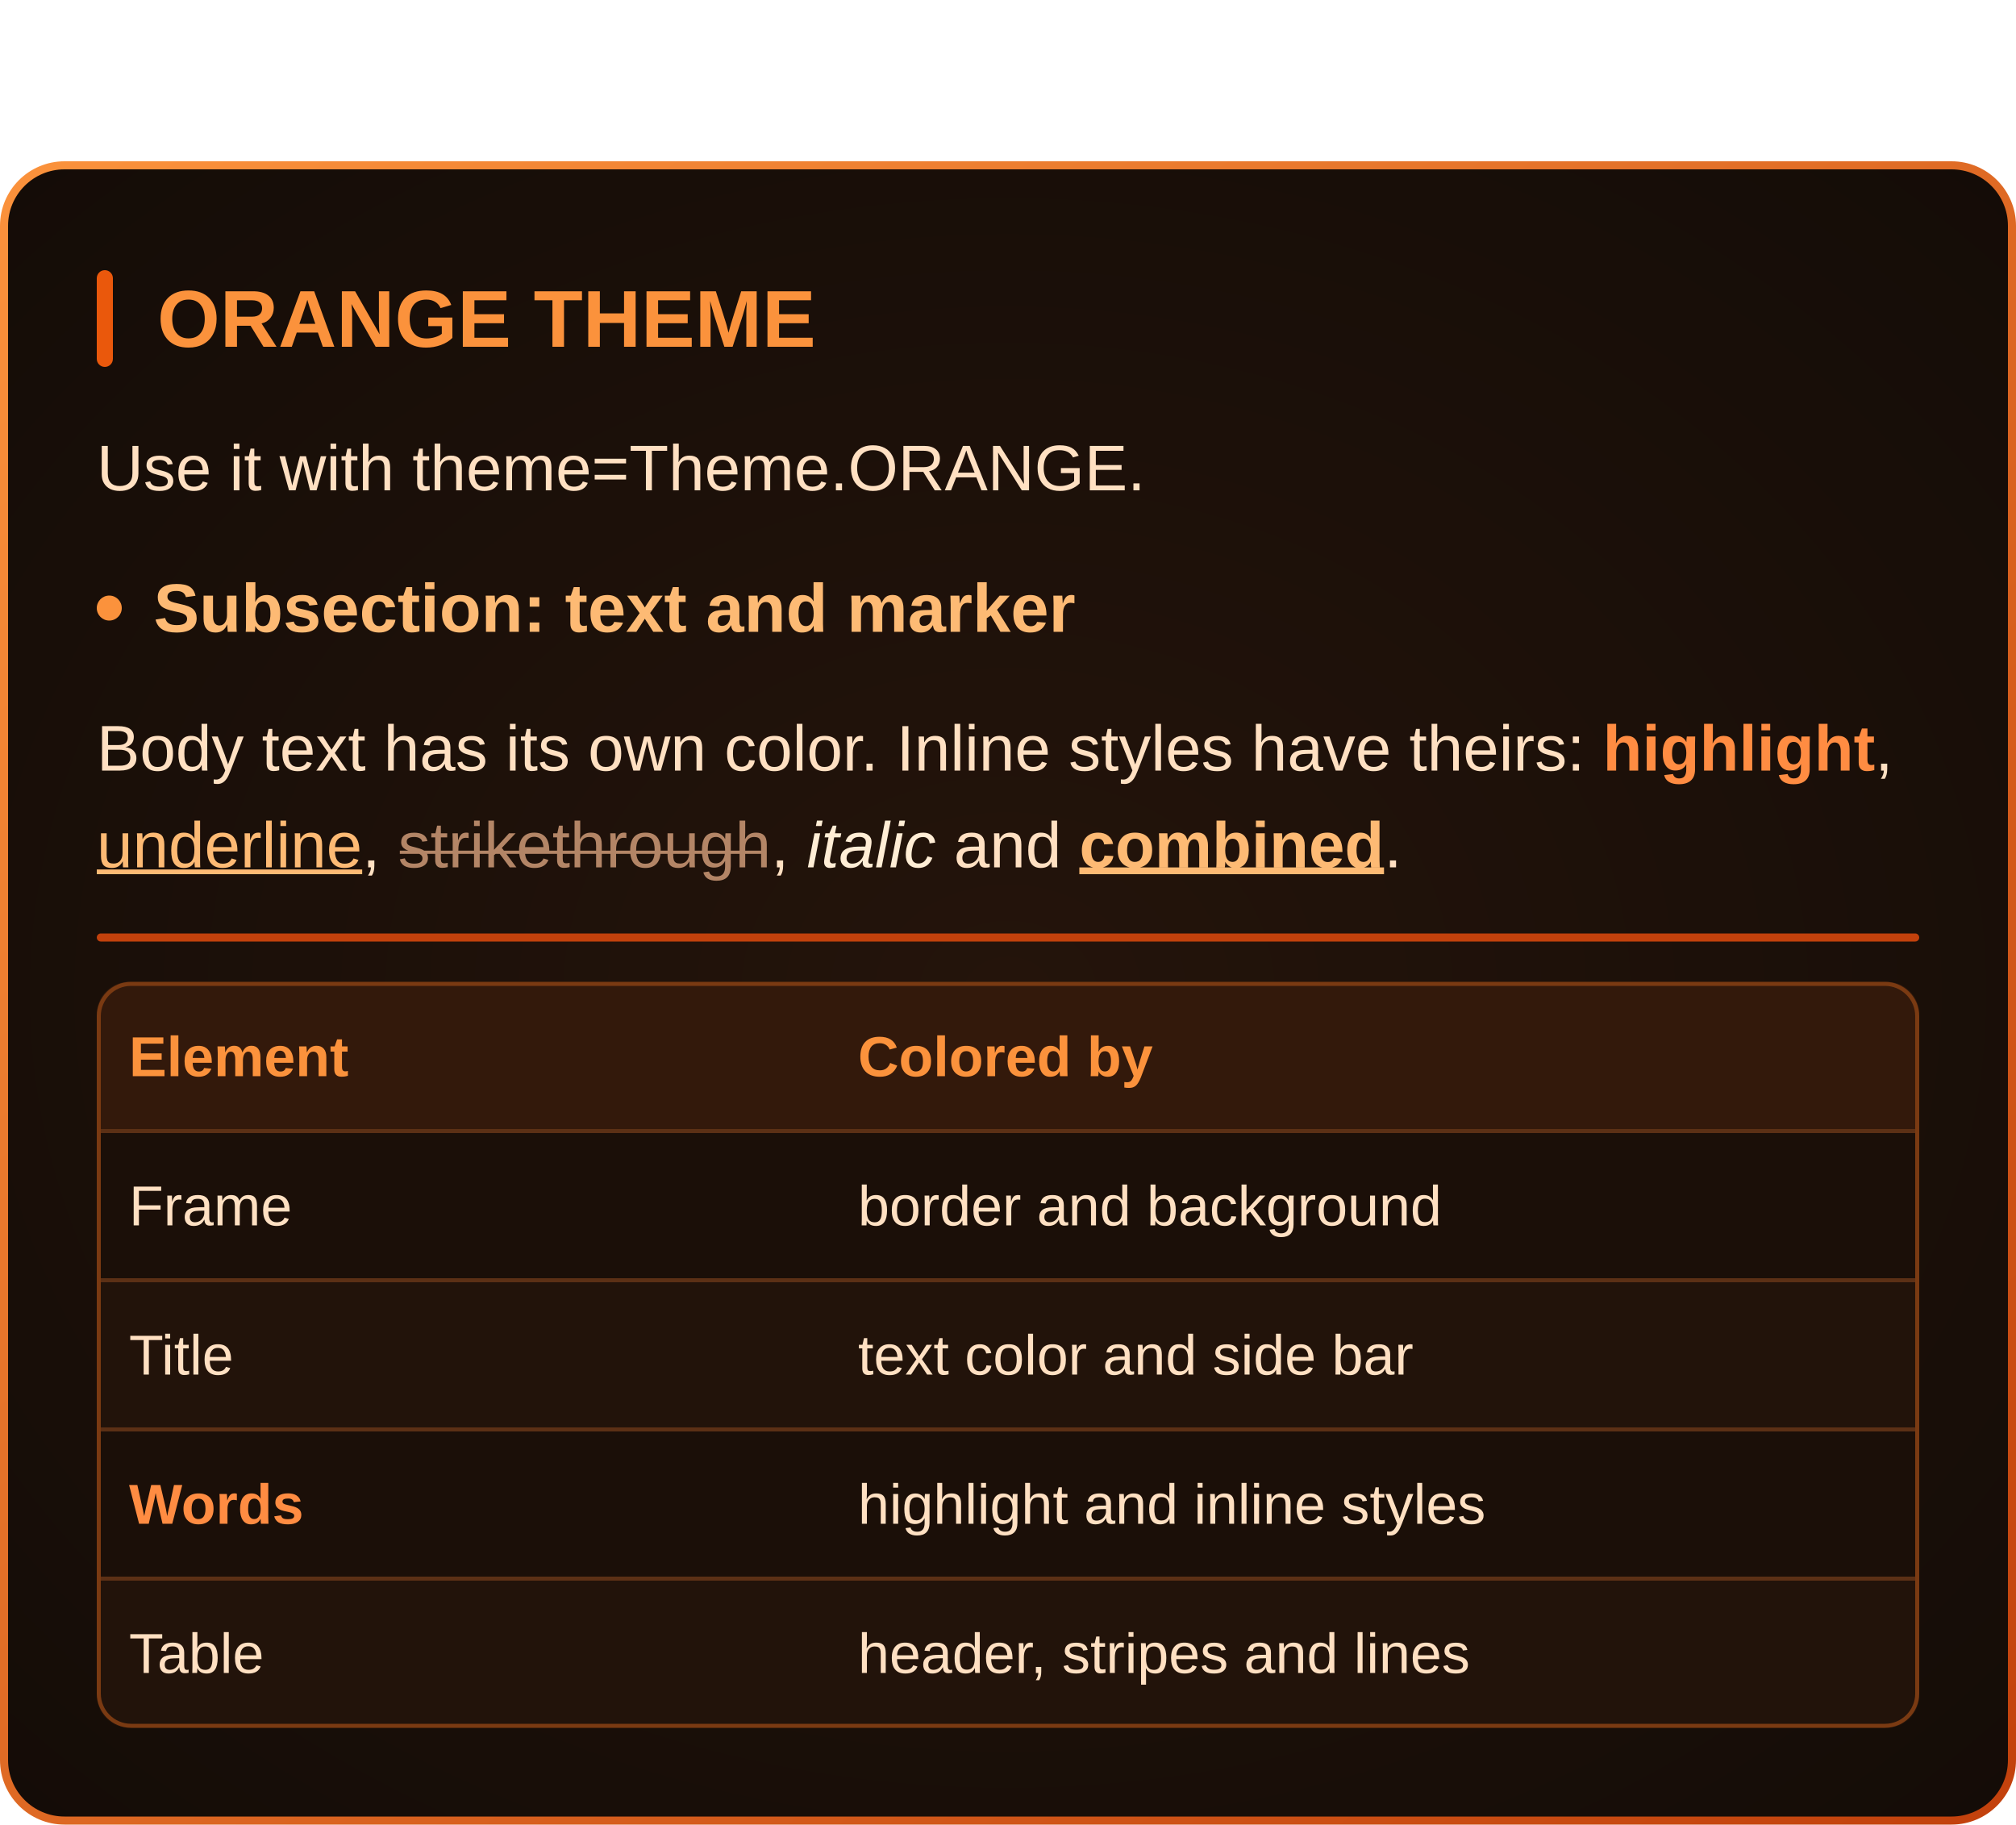
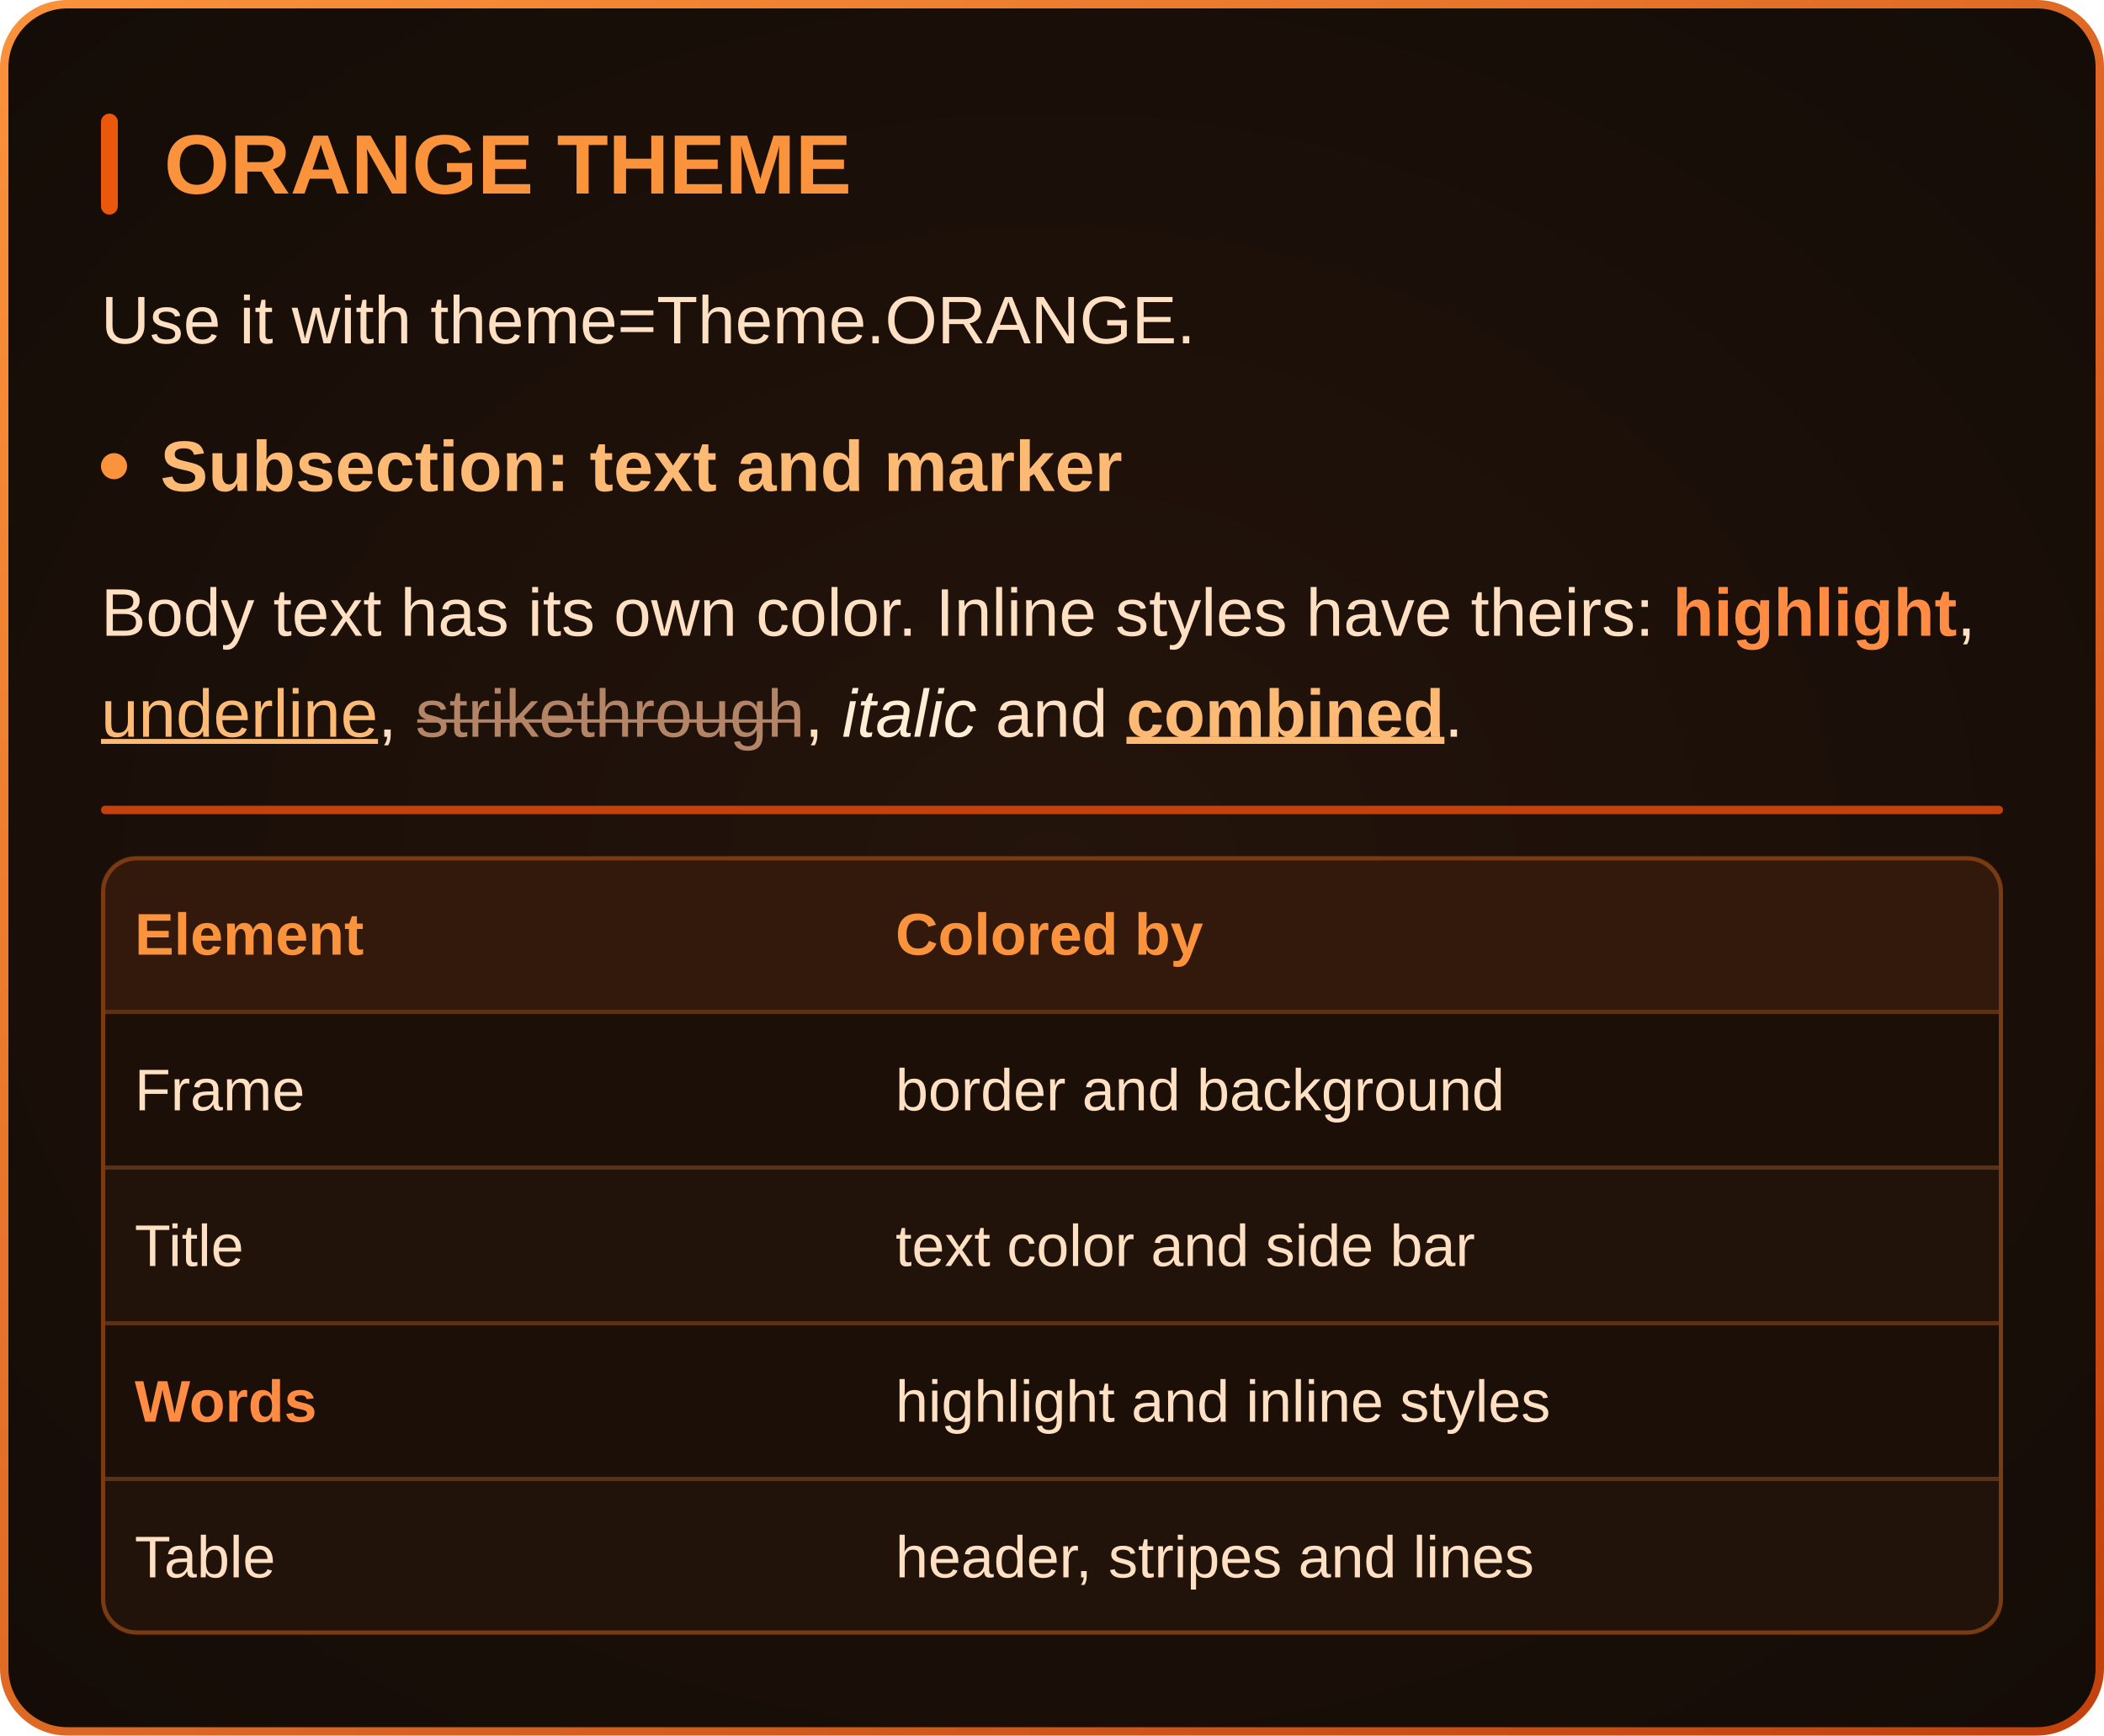
- <svg xmlns="http://www.w3.org/2000/svg" width="500" height="452.5" viewBox="0 0 500 452.5">
+ <svg xmlns="http://www.w3.org/2000/svg" width="500" height="412.5" viewBox="0 0 500 412.5">
  <style>
@keyframes drop-dc5e0af1 {
0% { opacity: 0; transform: translate(0px, -40px) scale(1); } 100% { opacity: 1; transform: translate(0px, 0px) scale(1); }
}
.drop-dc5e0af1 {
  animation: drop-dc5e0af1 0.8s cubic-bezier(0.22, 1, 0.36, 1) 0s 1 both;
  transform-box: fill-box;
  transform-origin: center;
}
@media (prefers-reduced-motion: reduce) {
  .drop-dc5e0af1 { animation: none; }
}
</style>
-   <g transform="translate(0 40)">
+   <g transform="translate(0 0)">
    <g class="drop-dc5e0af1">
      <defs>
        <radialGradient id="background" cx="0.5" cy="0.5" r="0.7">
          <stop offset="0" stop-color="#24140B" />
          <stop offset="1" stop-color="#140C07" />
        </radialGradient>
        <linearGradient id="border" x1="0" y1="0" x2="1" y2="1">
          <stop offset="0" stop-color="#FB923C" />
          <stop offset="1" stop-color="#C2410C" />
        </linearGradient>
      </defs>
      <rect x="1" y="1" width="498" height="410.5" rx="15" fill="url(#background)" stroke="none" stroke-width="2" />
      <rect x="1" y="1" width="498" height="410.5" rx="15" fill="none" stroke="url(#border)" stroke-width="2" />
      <g font-family="Arial, Helvetica, sans-serif">
        <rect x="24.0" y="27.0" width="4" height="24.0" rx="2" fill="#EA580C" />
        <text x="39.0" y="46.0" font-size="20" fill="#FB923C" font-weight="700">ORANGE THEME</text>
        <text x="24.0" y="81.6" font-size="16" fill="#FFE0C2">Use it with theme=Theme.ORANGE.</text>
        <circle cx="27.1" cy="110.8" r="3.1" fill="#FB923C" />
        <text x="38.1" y="116.7" font-size="17" fill="#FDBA74" font-weight="700">Subsection: text and marker</text>
        <text x="24.0" y="151.1" font-size="16" fill="#FFE0C2">Body text has its own color. Inline styles have theirs: <tspan fill="#FF8C42" font-weight="700">highlight</tspan>,</text>
        <text x="24.0" y="175.1" font-size="16" fill="#FFE0C2">
          <tspan fill="#FDBA74" text-decoration="underline">underline</tspan>, <tspan fill="#B38566" text-decoration="line-through">strikethrough</tspan>, <tspan fill="#FFEDD5" font-style="italic">italic</tspan> and <tspan fill="#FDBA74" font-weight="700" text-decoration="underline">combined</tspan>.</text>
        <rect x="24.0" y="191.5" width="452.0" height="2" rx="1" fill="#C2410C" />
        <clipPath id="table-clip-24-204">
          <rect x="24.0" y="203.5" width="452.0" height="185.0" rx="8" />
        </clipPath>
        <g clip-path="url(#table-clip-24-204)">
          <rect x="24.0" y="203.5" width="452.0" height="185.0" fill="#1B0F08" />
          <rect x="24.0" y="203.5" width="452.0" height="37.0" fill="#33190B" />
          <rect x="24.0" y="277.5" width="452.0" height="37.0" fill="#22130A" />
          <rect x="24.0" y="351.5" width="452.0" height="37.0" fill="#22130A" />
        </g>
        <line x1="24.0" y1="240.5" x2="476.0" y2="240.5" stroke="#5C3015" stroke-width="1" />
        <line x1="24.0" y1="277.5" x2="476.0" y2="277.5" stroke="#5C3015" stroke-width="1" />
        <line x1="24.0" y1="314.5" x2="476.0" y2="314.5" stroke="#5C3015" stroke-width="1" />
        <line x1="24.0" y1="351.5" x2="476.0" y2="351.5" stroke="#5C3015" stroke-width="1" />
        <text x="32.0" y="226.9" font-size="14" fill="#FB923C" font-weight="700">Element</text>
        <text x="212.8" y="226.9" font-size="14" fill="#FB923C" font-weight="700">Colored by</text>
        <text x="32.0" y="263.9" font-size="14" fill="#FFE0C2">Frame</text>
        <text x="212.8" y="263.9" font-size="14" fill="#FFE0C2">border and background</text>
        <text x="32.0" y="300.9" font-size="14" fill="#FFE0C2">Title</text>
        <text x="212.8" y="300.9" font-size="14" fill="#FFE0C2">text color and side bar</text>
        <text x="32.0" y="337.9" font-size="14" fill="#FFE0C2">
          <tspan fill="#FF8C42" font-weight="700">Words</tspan>
        </text>
        <text x="212.8" y="337.9" font-size="14" fill="#FFE0C2">highlight and inline styles</text>
        <text x="32.0" y="374.9" font-size="14" fill="#FFE0C2">Table</text>
        <text x="212.8" y="374.9" font-size="14" fill="#FFE0C2">header, stripes and lines</text>
        <rect x="24.5" y="204.0" width="451.0" height="184.0" rx="8" fill="none" stroke="#7A3A12" stroke-width="1" />
      </g>
    </g>
  </g>
</svg>
